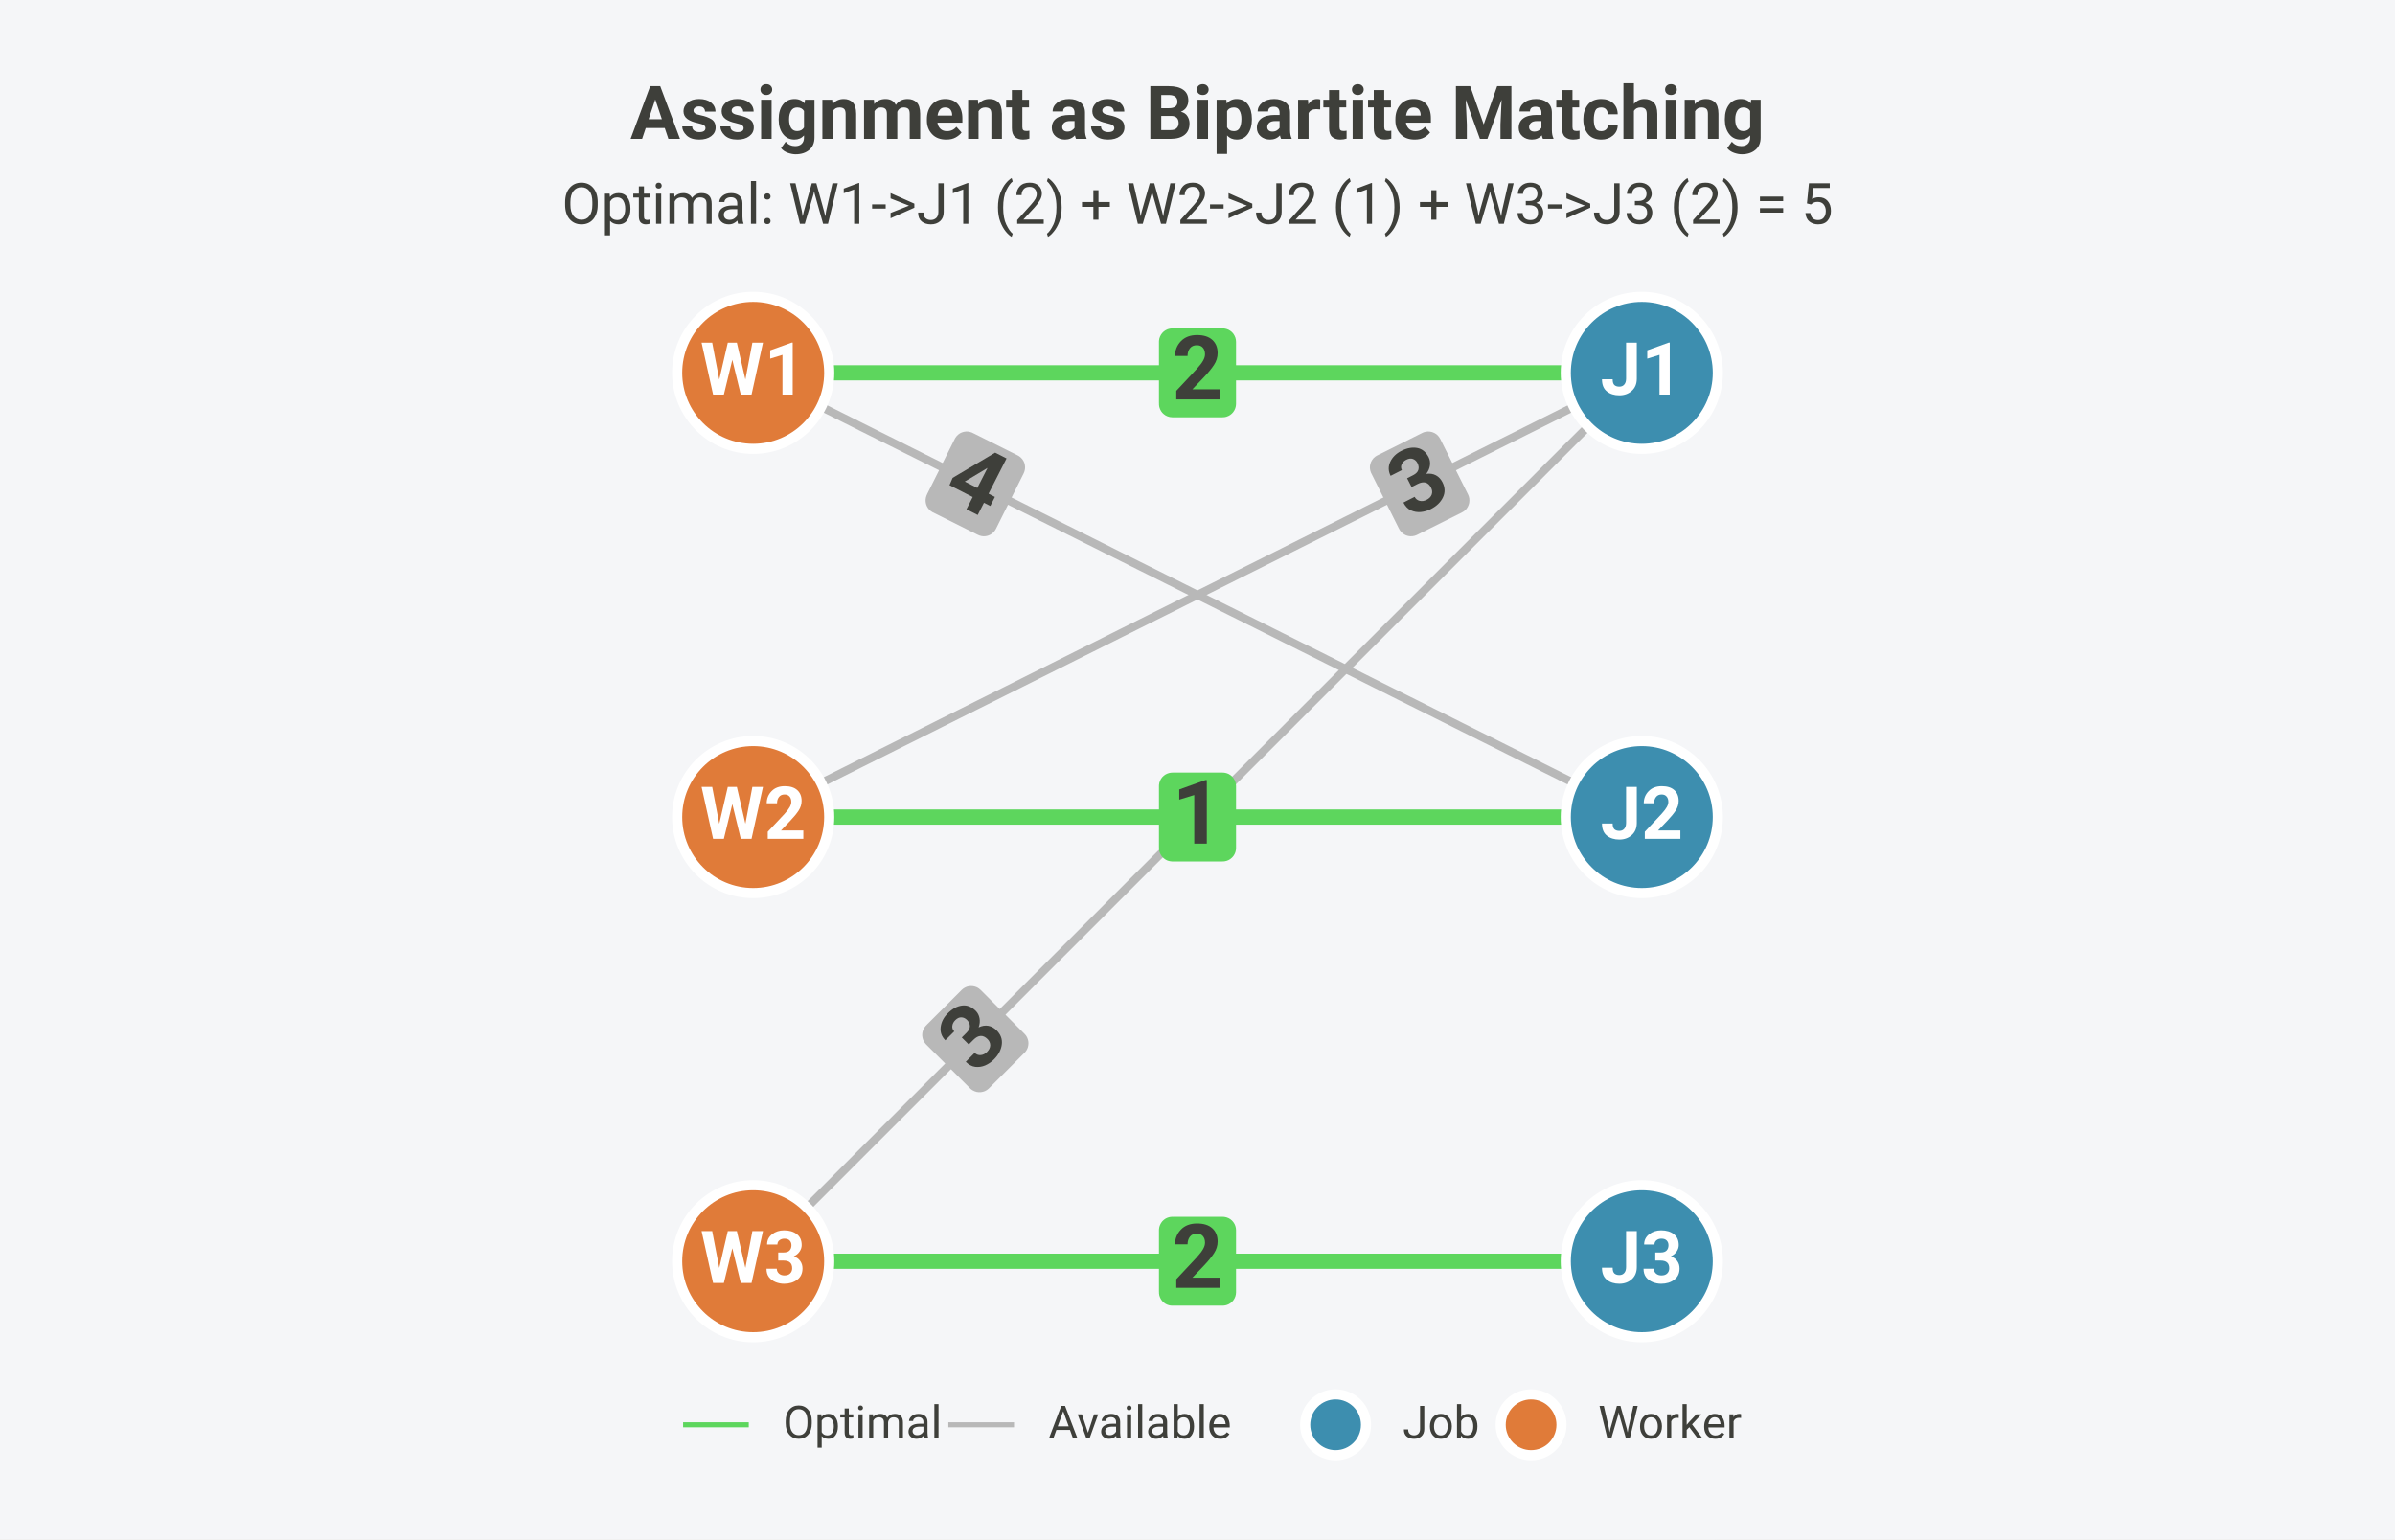
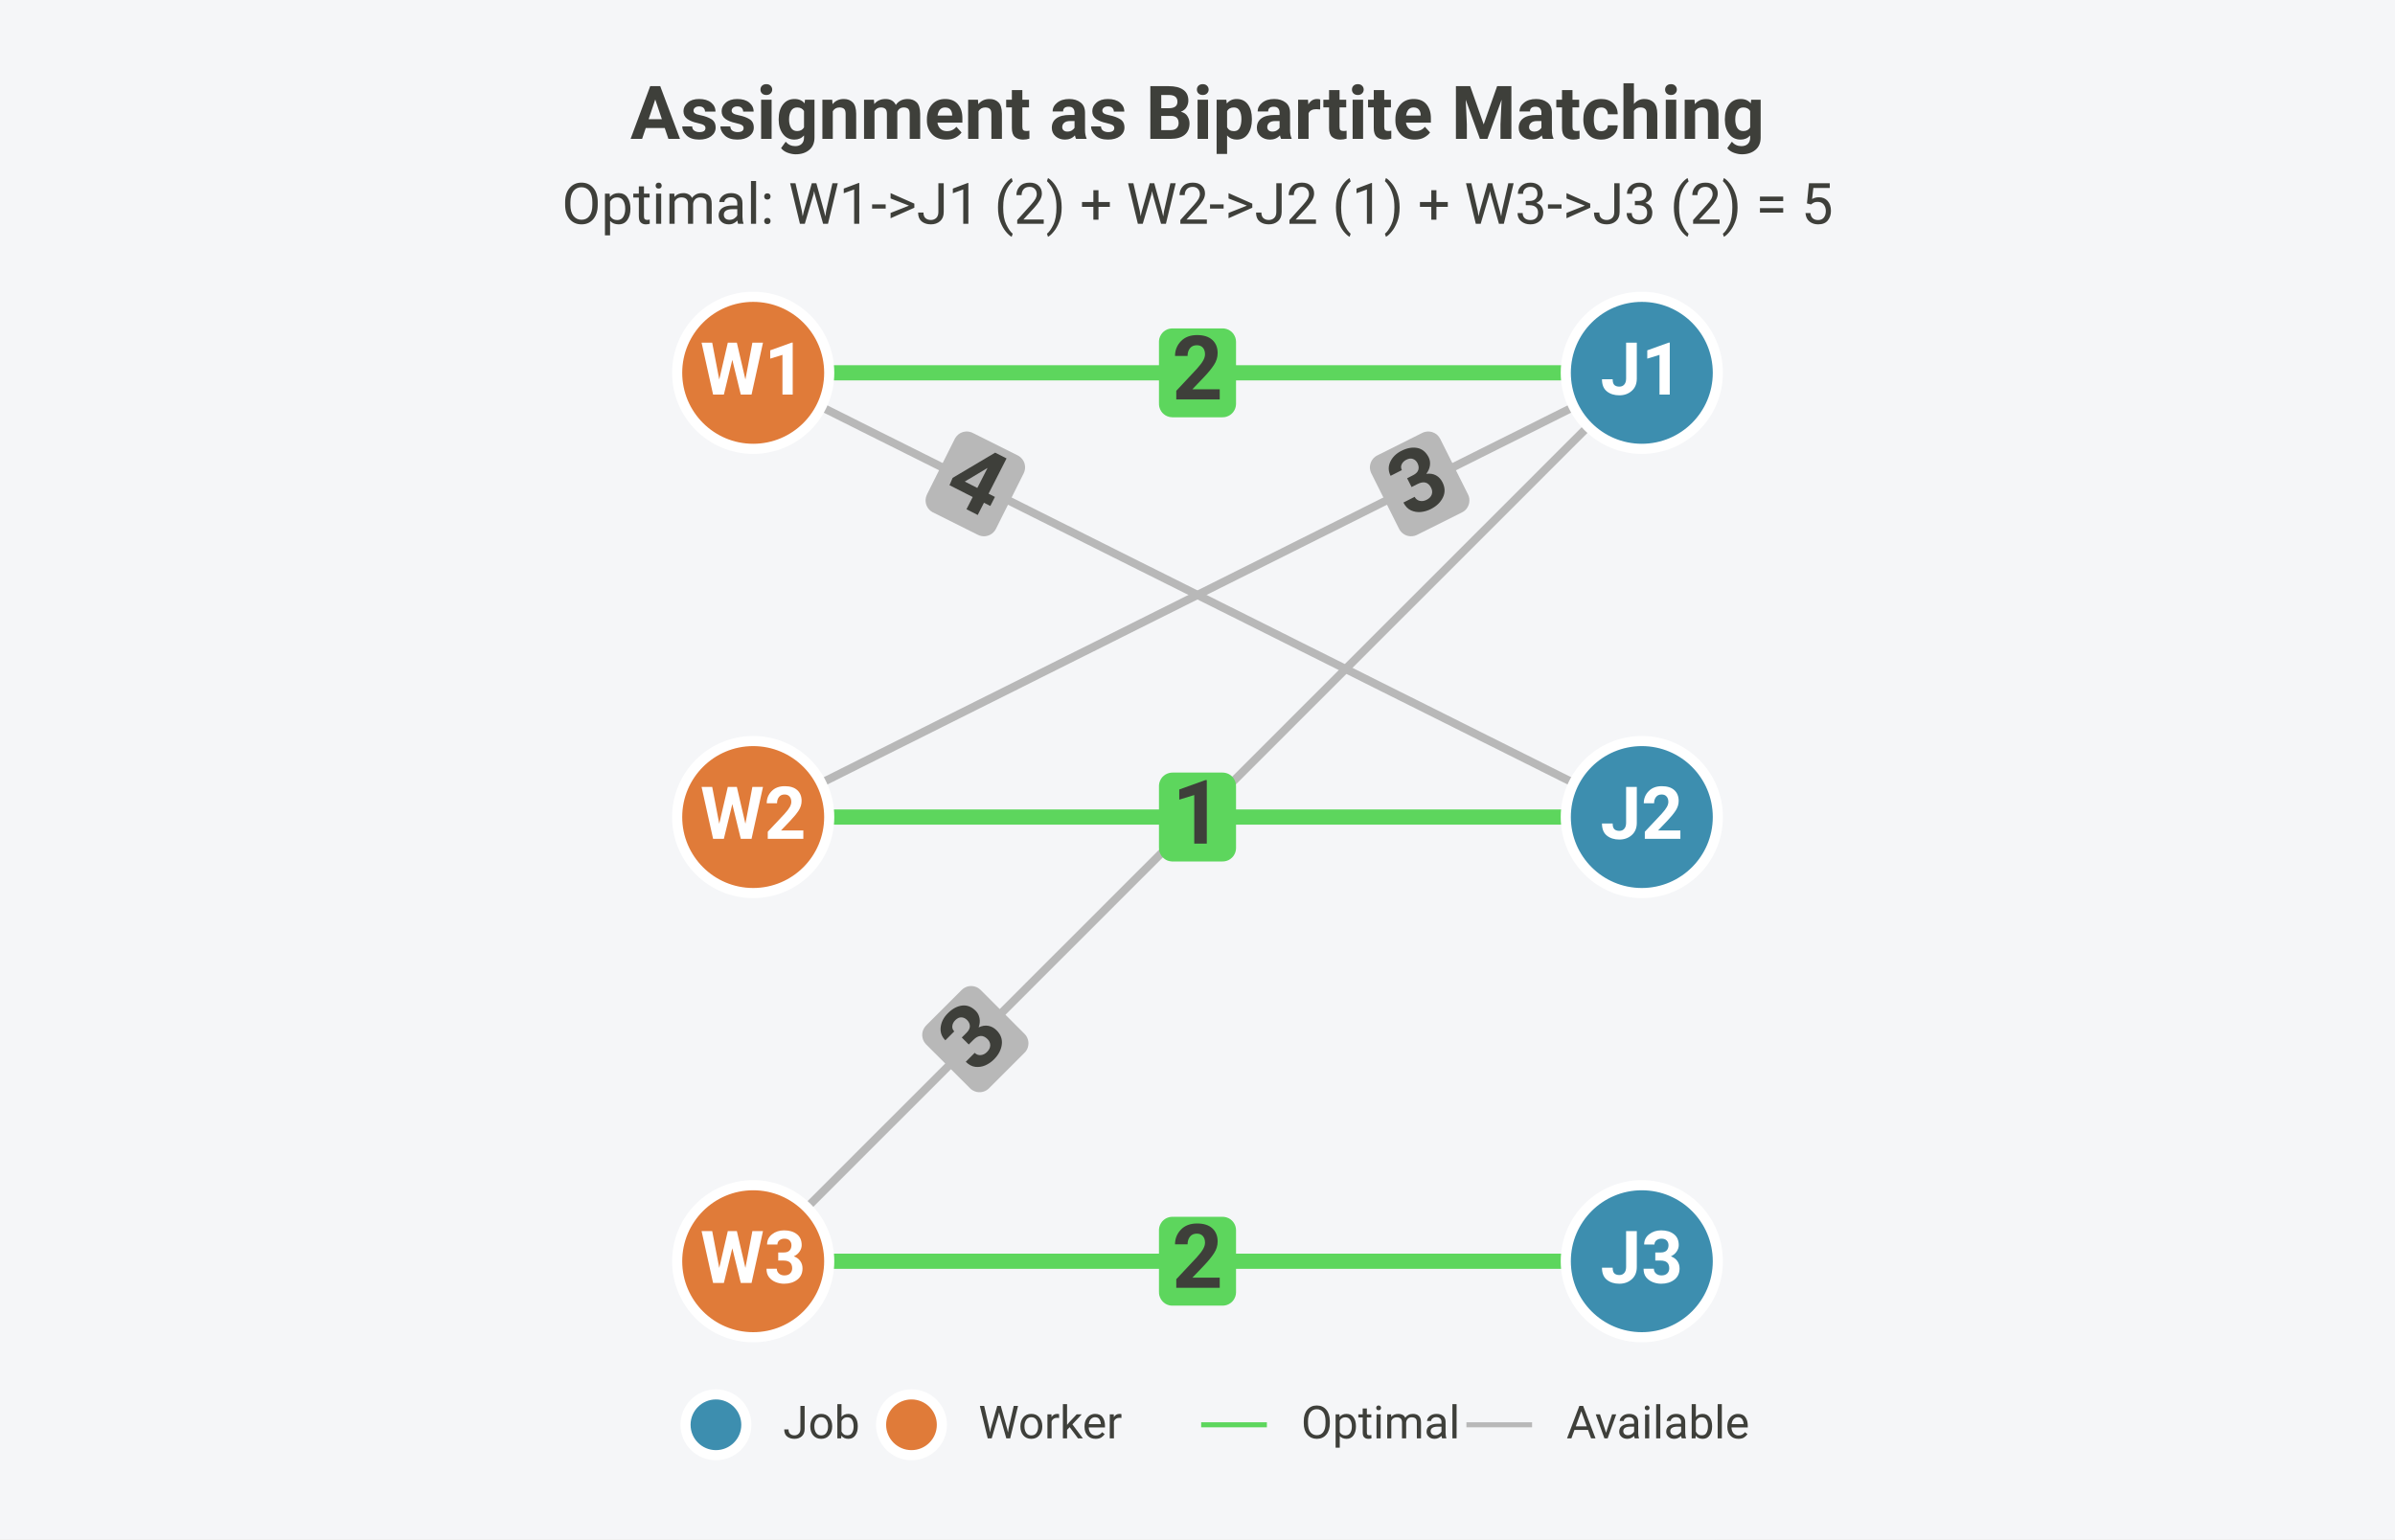
<svg xmlns="http://www.w3.org/2000/svg" width="504.00pt" height="324.00pt" viewBox="0 0 504.00 324.00">
  <g class="svglite">
    <defs>
      <style type="text/css">
    /* theme-aware-processed */
    .svglite line, .svglite polyline, .svglite polygon, .svglite path, .svglite circle {
      fill: none;
      stroke: #3E3F3A;
      stroke-linecap: round;
      stroke-linejoin: round;
      stroke-miterlimit: 10.00;
    }
    .svglite &gt; g &gt; rect {
      fill: none;
      stroke: #3E3F3A;
      stroke-linecap: round;
      stroke-linejoin: round;
      stroke-miterlimit: 10.00;
    }
    .svglite text {
      white-space: pre;
      fill: #3E3F3A;
    }
    .svglite g.glyphgroup path {
      fill: inherit;
      stroke: none;
    }
  </style>
    </defs>
    <rect width="100%" height="100%" style="stroke: none; fill: #F5F6F8;" />
    <defs>
      <clipPath id="cpMC4wMHw1MDQuMDB8MC4wMHwzMjQuMDA=">
        <rect x="0.00" y="0.00" width="504.00" height="324.00" />
      </clipPath>
    </defs>
    <g clip-path="url(#cpMC4wMHw1MDQuMDB8MC4wMHwzMjQuMDA=)">
</g>
    <defs>
      <clipPath id="cpMTM5LjE4fDM2NC44MnwwLjAwfDMyNC4wMA==">
        <rect x="139.18" y="0.00" width="225.63" height="324.00" />
      </clipPath>
    </defs>
    <g clip-path="url(#cpMTM5LjE4fDM2NC44MnwwLjAwfDMyNC4wMA==)">
      <rect rx="4" x="139.18" y="0.00" width="225.63" height="324.00" style="stroke-width: 1.07; stroke: none; fill: #F5F6F8;" />
    </g>
    <g clip-path="url(#cpMC4wMHw1MDQuMDB8MC4wMHwzMjQuMDA=)">
      <polyline points="158.50,78.48 160.39,78.48 162.27,78.48 164.16,78.48 166.05,78.48 167.94,78.48 169.83,78.48 171.72,78.48 173.61,78.48 175.50,78.48 177.39,78.48 179.28,78.48 181.16,78.48 183.05,78.48 184.94,78.48 186.83,78.48 188.72,78.48 190.61,78.48 192.50,78.48 194.39,78.48 196.28,78.48 198.16,78.48 200.05,78.48 201.94,78.48 203.83,78.48 205.72,78.48 207.61,78.48 209.50,78.48 211.39,78.48 213.28,78.48 215.17,78.48 217.05,78.48 218.94,78.48 220.83,78.48 222.72,78.48 224.61,78.48 226.50,78.48 228.39,78.48 230.28,78.48 232.17,78.48 234.05,78.48 235.94,78.48 237.83,78.48 239.72,78.48 241.61,78.48 243.50,78.48 245.39,78.48 247.28,78.48 249.17,78.48 251.06,78.48 252.94,78.48 254.83,78.48 256.72,78.48 258.61,78.48 260.50,78.48 262.39,78.48 264.28,78.48 266.17,78.48 268.06,78.48 269.95,78.48 271.83,78.48 273.72,78.48 275.61,78.48 277.50,78.48 279.39,78.48 281.28,78.48 283.17,78.48 285.06,78.48 286.95,78.48 288.83,78.48 290.72,78.48 292.61,78.48 294.50,78.48 296.39,78.48 298.28,78.48 300.17,78.48 302.06,78.48 303.95,78.48 305.84,78.48 307.72,78.48 309.61,78.48 311.50,78.48 313.39,78.48 315.28,78.48 317.17,78.48 319.06,78.48 320.95,78.48 322.84,78.48 324.72,78.48 326.61,78.48 328.50,78.48 330.39,78.48 332.28,78.48 334.17,78.48 336.06,78.48 337.95,78.48 339.84,78.48 341.73,78.48 343.61,78.48 345.50,78.48 " style="stroke-width: 3.20; stroke: #5DD65D; stroke-linecap: butt;" />
      <polyline points="158.50,78.48 160.39,79.43 162.27,80.37 164.16,81.32 166.05,82.26 167.94,83.21 169.83,84.15 171.72,85.09 173.61,86.04 175.50,86.98 177.39,87.93 179.28,88.87 181.16,89.82 183.05,90.76 184.94,91.71 186.83,92.65 188.72,93.59 190.61,94.54 192.50,95.48 194.39,96.43 196.28,97.37 198.16,98.32 200.05,99.26 201.94,100.21 203.83,101.15 205.72,102.09 207.61,103.04 209.50,103.98 211.39,104.93 213.28,105.87 215.17,106.82 217.05,107.76 218.94,108.71 220.83,109.65 222.72,110.60 224.61,111.54 226.50,112.48 228.39,113.43 230.28,114.37 232.17,115.32 234.05,116.26 235.94,117.21 237.83,118.15 239.72,119.10 241.61,120.04 243.50,120.98 245.39,121.93 247.28,122.87 249.17,123.82 251.06,124.76 252.94,125.71 254.83,126.65 256.72,127.60 258.61,128.54 260.50,129.48 262.39,130.43 264.28,131.37 266.17,132.32 268.06,133.26 269.95,134.21 271.83,135.15 273.72,136.10 275.61,137.04 277.50,137.98 279.39,138.93 281.28,139.87 283.17,140.82 285.06,141.76 286.95,142.71 288.83,143.65 290.72,144.60 292.61,145.54 294.50,146.49 296.39,147.43 298.28,148.37 300.17,149.32 302.06,150.26 303.95,151.21 305.84,152.15 307.72,153.10 309.61,154.04 311.50,154.99 313.39,155.93 315.28,156.87 317.17,157.82 319.06,158.76 320.95,159.71 322.84,160.65 324.72,161.60 326.61,162.54 328.50,163.49 330.39,164.43 332.28,165.37 334.17,166.32 336.06,167.26 337.95,168.21 339.84,169.15 341.73,170.10 343.61,171.04 345.50,171.99 " style="stroke-width: 1.71; stroke: #B8B8B8; stroke-linecap: butt;" />
      <polyline points="158.50,171.99 160.39,171.99 162.27,171.99 164.16,171.99 166.05,171.99 167.94,171.99 169.83,171.99 171.72,171.99 173.61,171.99 175.50,171.99 177.39,171.99 179.28,171.99 181.16,171.99 183.05,171.99 184.94,171.99 186.83,171.99 188.72,171.99 190.61,171.99 192.50,171.99 194.39,171.99 196.28,171.99 198.16,171.99 200.05,171.99 201.94,171.99 203.83,171.99 205.72,171.99 207.61,171.99 209.50,171.99 211.39,171.99 213.28,171.99 215.17,171.99 217.05,171.99 218.94,171.99 220.83,171.99 222.72,171.99 224.61,171.99 226.50,171.99 228.39,171.99 230.28,171.99 232.17,171.99 234.05,171.99 235.94,171.99 237.83,171.99 239.72,171.99 241.61,171.99 243.50,171.99 245.39,171.99 247.28,171.99 249.17,171.99 251.06,171.99 252.94,171.99 254.83,171.99 256.72,171.99 258.61,171.99 260.50,171.99 262.39,171.99 264.28,171.99 266.17,171.99 268.06,171.99 269.95,171.99 271.83,171.99 273.72,171.99 275.61,171.99 277.50,171.99 279.39,171.99 281.28,171.99 283.17,171.99 285.06,171.99 286.95,171.99 288.83,171.99 290.72,171.99 292.61,171.99 294.50,171.99 296.39,171.99 298.28,171.99 300.17,171.99 302.06,171.99 303.95,171.99 305.84,171.99 307.72,171.99 309.61,171.99 311.50,171.99 313.39,171.99 315.28,171.99 317.17,171.99 319.06,171.99 320.95,171.99 322.84,171.99 324.72,171.99 326.61,171.99 328.50,171.99 330.39,171.99 332.28,171.99 334.17,171.99 336.06,171.99 337.95,171.99 339.84,171.99 341.73,171.99 343.61,171.99 345.50,171.99 " style="stroke-width: 3.20; stroke: #5DD65D; stroke-linecap: butt;" />
      <polyline points="158.50,171.99 160.39,171.04 162.27,170.10 164.16,169.15 166.05,168.21 167.94,167.26 169.83,166.32 171.72,165.37 173.61,164.43 175.50,163.49 177.39,162.54 179.28,161.60 181.16,160.65 183.05,159.71 184.94,158.76 186.83,157.82 188.72,156.87 190.61,155.93 192.50,154.99 194.39,154.04 196.28,153.10 198.16,152.15 200.05,151.21 201.94,150.26 203.83,149.32 205.72,148.37 207.61,147.43 209.50,146.49 211.39,145.54 213.28,144.60 215.17,143.65 217.05,142.71 218.94,141.76 220.83,140.82 222.72,139.87 224.61,138.93 226.50,137.98 228.39,137.04 230.28,136.10 232.17,135.15 234.05,134.21 235.94,133.26 237.83,132.32 239.72,131.37 241.61,130.43 243.50,129.48 245.39,128.54 247.28,127.60 249.17,126.65 251.06,125.71 252.94,124.76 254.83,123.82 256.72,122.87 258.61,121.93 260.50,120.98 262.39,120.04 264.28,119.10 266.17,118.15 268.06,117.21 269.95,116.26 271.83,115.32 273.72,114.37 275.61,113.43 277.50,112.48 279.39,111.54 281.28,110.60 283.17,109.65 285.06,108.71 286.95,107.76 288.83,106.82 290.72,105.87 292.61,104.93 294.50,103.98 296.39,103.04 298.28,102.09 300.17,101.15 302.06,100.21 303.95,99.26 305.84,98.32 307.72,97.37 309.61,96.43 311.50,95.48 313.39,94.54 315.28,93.59 317.17,92.65 319.06,91.71 320.95,90.76 322.84,89.82 324.72,88.87 326.61,87.93 328.50,86.98 330.39,86.04 332.28,85.09 334.17,84.15 336.06,83.21 337.95,82.26 339.84,81.32 341.73,80.37 343.61,79.43 345.50,78.48 " style="stroke-width: 1.71; stroke: #B8B8B8; stroke-linecap: butt;" />
      <polyline points="158.50,265.49 160.39,263.60 162.27,261.71 164.16,259.82 166.05,257.93 167.94,256.04 169.83,254.16 171.72,252.27 173.61,250.38 175.50,248.49 177.39,246.60 179.28,244.71 181.16,242.82 183.05,240.93 184.94,239.04 186.83,237.15 188.72,235.27 190.61,233.38 192.50,231.49 194.39,229.60 196.28,227.71 198.16,225.82 200.05,223.93 201.94,222.04 203.83,220.15 205.72,218.27 207.61,216.38 209.50,214.49 211.39,212.60 213.28,210.71 215.17,208.82 217.05,206.93 218.94,205.04 220.83,203.15 222.72,201.26 224.61,199.38 226.50,197.49 228.39,195.60 230.28,193.71 232.17,191.82 234.05,189.93 235.94,188.04 237.83,186.15 239.72,184.26 241.61,182.38 243.50,180.49 245.39,178.60 247.28,176.71 249.17,174.82 251.06,172.93 252.94,171.04 254.83,169.15 256.72,167.26 258.61,165.37 260.50,163.49 262.39,161.60 264.28,159.71 266.17,157.82 268.06,155.93 269.95,154.04 271.83,152.15 273.72,150.26 275.61,148.37 277.50,146.49 279.39,144.60 281.28,142.71 283.17,140.82 285.06,138.93 286.95,137.04 288.83,135.15 290.72,133.26 292.61,131.37 294.50,129.48 296.39,127.60 298.28,125.71 300.17,123.82 302.06,121.93 303.95,120.04 305.84,118.15 307.72,116.26 309.61,114.37 311.50,112.48 313.39,110.60 315.28,108.71 317.17,106.82 319.06,104.93 320.95,103.04 322.84,101.15 324.72,99.26 326.61,97.37 328.50,95.48 330.39,93.59 332.28,91.71 334.17,89.82 336.06,87.93 337.95,86.04 339.84,84.15 341.73,82.26 343.61,80.37 345.50,78.48 " style="stroke-width: 1.71; stroke: #B8B8B8; stroke-linecap: butt;" />
      <polyline points="158.50,265.49 160.39,265.49 162.27,265.49 164.16,265.49 166.05,265.49 167.94,265.49 169.83,265.49 171.72,265.49 173.61,265.49 175.50,265.49 177.39,265.49 179.28,265.49 181.16,265.49 183.05,265.49 184.94,265.49 186.83,265.49 188.72,265.49 190.61,265.49 192.50,265.49 194.39,265.49 196.28,265.49 198.16,265.49 200.05,265.49 201.94,265.49 203.83,265.49 205.72,265.49 207.61,265.49 209.50,265.49 211.39,265.49 213.28,265.49 215.17,265.49 217.05,265.49 218.94,265.49 220.83,265.49 222.72,265.49 224.61,265.49 226.50,265.49 228.39,265.49 230.28,265.49 232.17,265.49 234.05,265.49 235.94,265.49 237.83,265.49 239.72,265.49 241.61,265.49 243.50,265.49 245.39,265.49 247.28,265.49 249.17,265.49 251.06,265.49 252.94,265.49 254.83,265.49 256.72,265.49 258.61,265.49 260.50,265.49 262.39,265.49 264.28,265.49 266.17,265.49 268.06,265.49 269.95,265.49 271.83,265.49 273.72,265.49 275.61,265.49 277.50,265.49 279.39,265.49 281.28,265.49 283.17,265.49 285.06,265.49 286.95,265.49 288.83,265.49 290.72,265.49 292.61,265.49 294.50,265.49 296.39,265.49 298.28,265.49 300.17,265.49 302.06,265.49 303.95,265.49 305.84,265.49 307.72,265.49 309.61,265.49 311.50,265.49 313.39,265.49 315.28,265.49 317.17,265.49 319.06,265.49 320.95,265.49 322.84,265.49 324.72,265.49 326.61,265.49 328.50,265.49 330.39,265.49 332.28,265.49 334.17,265.49 336.06,265.49 337.95,265.49 339.84,265.49 341.73,265.49 343.61,265.49 345.50,265.49 " style="stroke-width: 3.20; stroke: #5DD65D; stroke-linecap: butt;" />
      <polygon points="246.71,87.84 257.29,87.84 257.18,87.83 257.63,87.82 258.07,87.73 258.50,87.56 258.89,87.34 259.24,87.05 259.54,86.71 259.78,86.33 259.96,85.91 260.07,85.47 260.11,85.02 260.11,85.02 260.11,71.95 260.11,71.95 260.07,71.49 259.96,71.05 259.78,70.64 259.54,70.25 259.24,69.91 258.89,69.63 258.50,69.40 258.07,69.24 257.63,69.15 257.29,69.13 246.71,69.13 247.05,69.15 246.60,69.13 246.15,69.19 245.71,69.31 245.30,69.51 244.93,69.76 244.60,70.08 244.33,70.44 244.12,70.84 243.97,71.27 243.90,71.72 243.89,71.95 243.89,85.02 243.90,84.79 243.90,85.25 243.97,85.69 244.12,86.12 244.33,86.53 244.60,86.89 244.93,87.20 245.30,87.46 245.71,87.65 246.15,87.78 246.60,87.83 " style="stroke-width: 0.00; stroke: none; fill: #5DD65D;" />
      <text x="252.00" y="84.08" text-anchor="middle" style="font-size: 1.565em; font-weight: bold;fill: #3E3F3A; font-family: &quot;Roboto&quot;, -apple-system, BlinkMacSystemFont, &quot;Segoe UI&quot;, system-ui, sans-serif;">2</text>
      <polygon points="196.33,107.86 205.80,112.59 205.70,112.54 206.11,112.72 206.55,112.84 207.00,112.89 207.45,112.86 207.89,112.76 208.31,112.59 208.70,112.36 209.05,112.06 209.34,111.72 209.58,111.33 209.58,111.33 215.42,99.64 215.42,99.64 215.59,99.22 215.69,98.77 215.72,98.32 215.67,97.87 215.56,97.43 215.37,97.02 215.12,96.64 214.81,96.31 214.46,96.03 214.16,95.86 204.70,91.13 204.99,91.30 204.60,91.08 204.17,90.93 203.72,90.84 203.27,90.83 202.82,90.90 202.39,91.03 201.98,91.23 201.62,91.50 201.30,91.82 201.03,92.19 200.92,92.39 195.07,104.08 195.18,103.88 194.98,104.29 194.85,104.72 194.78,105.17 194.79,105.62 194.87,106.07 195.02,106.49 195.24,106.89 195.52,107.25 195.85,107.56 196.23,107.81 " style="stroke-width: 0.00; stroke: none; fill: #B8B8B8;" />
      <text transform="translate(202.74,106.87) rotate(27)" text-anchor="middle" style="font-size: 1.565em; font-weight: bold;fill: #3E3F3A; font-family: &quot;Roboto&quot;, -apple-system, BlinkMacSystemFont, &quot;Segoe UI&quot;, system-ui, sans-serif;">4</text>
      <polygon points="246.71,181.34 257.29,181.34 257.18,181.34 257.63,181.32 258.07,181.23 258.50,181.07 258.89,180.84 259.24,180.55 259.54,180.22 259.78,179.83 259.96,179.42 260.07,178.97 260.11,178.52 260.11,178.52 260.11,165.45 260.11,165.45 260.07,165.00 259.96,164.56 259.78,164.14 259.54,163.76 259.24,163.42 258.89,163.13 258.50,162.90 258.07,162.74 257.63,162.65 257.29,162.63 246.71,162.63 247.05,162.65 246.60,162.63 246.15,162.69 245.71,162.82 245.30,163.01 244.93,163.27 244.60,163.58 244.33,163.94 244.12,164.35 243.97,164.78 243.90,165.22 243.89,165.45 243.89,178.52 243.90,178.30 243.90,178.75 243.97,179.20 244.12,179.63 244.33,180.03 244.60,180.39 244.93,180.70 245.30,180.96 245.71,181.16 246.15,181.28 246.60,181.34 " style="stroke-width: 0.00; stroke: none; fill: #5DD65D;" />
      <text x="252.00" y="177.58" text-anchor="middle" style="font-size: 1.565em; font-weight: bold;fill: #3E3F3A; font-family: &quot;Roboto&quot;, -apple-system, BlinkMacSystemFont, &quot;Segoe UI&quot;, system-ui, sans-serif;">1</text>
      <polygon points="298.20,112.59 307.67,107.86 307.56,107.91 307.96,107.69 308.32,107.41 308.63,107.08 308.87,106.70 309.06,106.28 309.18,105.85 309.22,105.40 309.20,104.94 309.10,104.50 308.93,104.08 308.93,104.08 303.08,92.39 303.08,92.39 302.84,92.00 302.55,91.65 302.21,91.36 301.82,91.13 301.40,90.96 300.95,90.86 300.50,90.83 300.05,90.88 299.61,90.99 299.30,91.13 289.84,95.86 290.15,95.73 289.74,95.91 289.36,96.16 289.02,96.47 288.75,96.83 288.53,97.22 288.38,97.65 288.29,98.10 288.28,98.55 288.35,99.00 288.48,99.43 288.58,99.64 294.42,111.33 294.33,111.12 294.53,111.53 294.80,111.90 295.12,112.22 295.49,112.48 295.89,112.69 296.33,112.82 296.77,112.88 297.23,112.87 297.67,112.79 298.10,112.64 " style="stroke-width: 0.00; stroke: none; fill: #B8B8B8;" />
      <text transform="translate(301.26,106.87) rotate(-27)" text-anchor="middle" style="font-size: 1.565em; font-weight: bold;fill: #3E3F3A; font-family: &quot;Roboto&quot;, -apple-system, BlinkMacSystemFont, &quot;Segoe UI&quot;, system-ui, sans-serif;">3</text>
      <polygon points="208.12,229.09 215.60,221.61 215.52,221.69 215.83,221.36 216.08,220.98 216.27,220.56 216.38,220.13 216.43,219.68 216.40,219.22 216.30,218.78 216.13,218.36 215.90,217.97 215.60,217.63 215.60,217.63 206.36,208.38 206.36,208.38 206.01,208.09 205.63,207.85 205.21,207.69 204.76,207.59 204.31,207.56 203.86,207.60 203.42,207.72 203.01,207.91 202.63,208.16 202.38,208.38 194.89,215.86 195.15,215.64 194.81,215.95 194.54,216.30 194.32,216.70 194.16,217.13 194.08,217.57 194.07,218.03 194.14,218.48 194.27,218.91 194.47,219.31 194.74,219.68 194.89,219.85 204.14,229.09 203.98,228.93 204.30,229.25 204.67,229.51 205.08,229.71 205.51,229.85 205.96,229.91 206.41,229.90 206.86,229.82 207.29,229.67 207.68,229.45 208.04,229.17 " style="stroke-width: 0.00; stroke: none; fill: #B8B8B8;" />
      <text transform="translate(209.21,222.70) rotate(-45)" text-anchor="middle" style="font-size: 1.565em; font-weight: bold;fill: #3E3F3A; font-family: &quot;Roboto&quot;, -apple-system, BlinkMacSystemFont, &quot;Segoe UI&quot;, system-ui, sans-serif;">3</text>
      <polygon points="246.71,274.84 257.29,274.84 257.18,274.84 257.63,274.82 258.07,274.73 258.50,274.57 258.89,274.34 259.24,274.06 259.54,273.72 259.78,273.34 259.96,272.92 260.07,272.48 260.11,272.03 260.11,272.03 260.11,258.95 260.11,258.95 260.07,258.50 259.96,258.06 259.78,257.64 259.54,257.26 259.24,256.92 258.89,256.63 258.50,256.41 258.07,256.25 257.63,256.16 257.29,256.14 246.71,256.14 247.05,256.16 246.60,256.14 246.15,256.19 245.71,256.32 245.30,256.51 244.93,256.77 244.60,257.08 244.33,257.45 244.12,257.85 243.97,258.28 243.90,258.73 243.89,258.95 243.89,272.03 243.90,271.80 243.90,272.25 243.97,272.70 244.12,273.13 244.33,273.53 244.60,273.89 244.93,274.21 245.30,274.47 245.71,274.66 246.15,274.79 246.60,274.84 " style="stroke-width: 0.00; stroke: none; fill: #5DD65D;" />
      <text x="252.00" y="271.09" text-anchor="middle" style="font-size: 1.565em; font-weight: bold;fill: #3E3F3A; font-family: &quot;Roboto&quot;, -apple-system, BlinkMacSystemFont, &quot;Segoe UI&quot;, system-ui, sans-serif;">2</text>
      <circle cx="158.50" cy="78.48" r="16.00" style="stroke-width: 2.13; stroke: #FFFFFF; fill: #E07B39;" />
      <circle cx="158.50" cy="171.99" r="16.00" style="stroke-width: 2.13; stroke: #FFFFFF; fill: #E07B39;" />
      <circle cx="158.50" cy="265.49" r="16.00" style="stroke-width: 2.13; stroke: #FFFFFF; fill: #E07B39;" />
      <circle cx="345.50" cy="78.48" r="16.00" style="stroke-width: 2.13; stroke: #FFFFFF; fill: #3D8EAF;" />
      <circle cx="345.50" cy="171.99" r="16.00" style="stroke-width: 2.13; stroke: #FFFFFF; fill: #3D8EAF;" />
      <circle cx="345.50" cy="265.49" r="16.00" style="stroke-width: 2.13; stroke: #FFFFFF; fill: #3D8EAF;" />
      <text x="158.50" y="83.06" text-anchor="middle" style="font-size: 1.28em; font-weight: bold;fill: #FFFFFF; font-family: &quot;Roboto&quot;, -apple-system, BlinkMacSystemFont, &quot;Segoe UI&quot;, system-ui, sans-serif;">W1</text>
      <text x="158.50" y="176.57" text-anchor="middle" style="font-size: 1.28em; font-weight: bold;fill: #FFFFFF; font-family: &quot;Roboto&quot;, -apple-system, BlinkMacSystemFont, &quot;Segoe UI&quot;, system-ui, sans-serif;">W2</text>
      <text x="158.50" y="270.07" text-anchor="middle" style="font-size: 1.28em; font-weight: bold;fill: #FFFFFF; font-family: &quot;Roboto&quot;, -apple-system, BlinkMacSystemFont, &quot;Segoe UI&quot;, system-ui, sans-serif;">W3</text>
      <text x="345.50" y="83.06" text-anchor="middle" style="font-size: 1.28em; font-weight: bold;fill: #FFFFFF; font-family: &quot;Roboto&quot;, -apple-system, BlinkMacSystemFont, &quot;Segoe UI&quot;, system-ui, sans-serif;">J1</text>
      <text x="345.50" y="176.57" text-anchor="middle" style="font-size: 1.28em; font-weight: bold;fill: #FFFFFF; font-family: &quot;Roboto&quot;, -apple-system, BlinkMacSystemFont, &quot;Segoe UI&quot;, system-ui, sans-serif;">J2</text>
      <text x="345.50" y="270.07" text-anchor="middle" style="font-size: 1.28em; font-weight: bold;fill: #FFFFFF; font-family: &quot;Roboto&quot;, -apple-system, BlinkMacSystemFont, &quot;Segoe UI&quot;, system-ui, sans-serif;">J3</text>
-       <line x1="143.75" y1="299.92" x2="157.57" y2="299.92" style="stroke-width: 1.07; stroke: #5DD65D; stroke-linecap: butt;" />
-       <line x1="199.57" y1="299.92" x2="213.39" y2="299.92" style="stroke-width: 1.07; stroke: #B8B8B8; stroke-linecap: butt;" />
-       <text x="164.78" y="302.78" style="font-size: 0.8em;fill: #3E3F3A; font-family: &quot;Roboto&quot;, -apple-system, BlinkMacSystemFont, &quot;Segoe UI&quot;, system-ui, sans-serif;">Optimal</text>
-       <text x="220.60" y="302.78" style="font-size: 0.8em;fill: #3E3F3A; font-family: &quot;Roboto&quot;, -apple-system, BlinkMacSystemFont, &quot;Segoe UI&quot;, system-ui, sans-serif;">Available</text>
-       <circle cx="281.06" cy="299.92" r="6.40" style="stroke-width: 2.13; stroke: #FFFFFF; fill: #3D8EAF;" />
-       <circle cx="322.20" cy="299.92" r="6.40" style="stroke-width: 2.13; stroke: #FFFFFF; fill: #E07B39;" />
-       <text x="295.18" y="302.78" style="font-size: 0.8em;fill: #3E3F3A; font-family: &quot;Roboto&quot;, -apple-system, BlinkMacSystemFont, &quot;Segoe UI&quot;, system-ui, sans-serif;">Job</text>
-       <text x="336.32" y="302.78" style="font-size: 0.8em;fill: #3E3F3A; font-family: &quot;Roboto&quot;, -apple-system, BlinkMacSystemFont, &quot;Segoe UI&quot;, system-ui, sans-serif;">Worker</text>
+       <circle cx="150.66" cy="299.92" r="6.40" style="stroke-width: 2.13; stroke: #FFFFFF; fill: #3D8EAF;" />
+       <circle cx="191.81" cy="299.92" r="6.40" style="stroke-width: 2.13; stroke: #FFFFFF; fill: #E07B39;" />
+       <text x="164.78" y="302.78" style="font-size: 0.8em;fill: #3E3F3A; font-family: &quot;Roboto&quot;, -apple-system, BlinkMacSystemFont, &quot;Segoe UI&quot;, system-ui, sans-serif;">Job</text>
+       <text x="205.92" y="302.78" style="font-size: 0.8em;fill: #3E3F3A; font-family: &quot;Roboto&quot;, -apple-system, BlinkMacSystemFont, &quot;Segoe UI&quot;, system-ui, sans-serif;">Worker</text>
+       <line x1="252.77" y1="299.92" x2="266.60" y2="299.92" style="stroke-width: 1.07; stroke: #5DD65D; stroke-linecap: butt;" />
+       <line x1="308.59" y1="299.92" x2="322.41" y2="299.92" style="stroke-width: 1.07; stroke: #B8B8B8; stroke-linecap: butt;" />
+       <text x="273.80" y="302.78" style="font-size: 0.8em;fill: #3E3F3A; font-family: &quot;Roboto&quot;, -apple-system, BlinkMacSystemFont, &quot;Segoe UI&quot;, system-ui, sans-serif;">Optimal</text>
+       <text x="329.62" y="302.78" style="font-size: 0.8em;fill: #3E3F3A; font-family: &quot;Roboto&quot;, -apple-system, BlinkMacSystemFont, &quot;Segoe UI&quot;, system-ui, sans-serif;">Available</text>
      <text x="252.00" y="47.10" text-anchor="middle" style="font-size: 1em;fill: #3E3F3A; font-family: &quot;Roboto&quot;, -apple-system, BlinkMacSystemFont, &quot;Segoe UI&quot;, system-ui, sans-serif;">Optimal: W1-&gt;J1 (2) + W2-&gt;J2 (1) + W3-&gt;J3 (2) = 5</text>
      <text x="252.00" y="29.23" text-anchor="middle" style="font-size: 1.3em; font-weight: bold;fill: #3E3F3A; font-family: &quot;Roboto&quot;, -apple-system, BlinkMacSystemFont, &quot;Segoe UI&quot;, system-ui, sans-serif;">Assignment as Bipartite Matching</text>
    </g>
  </g>
</svg>
